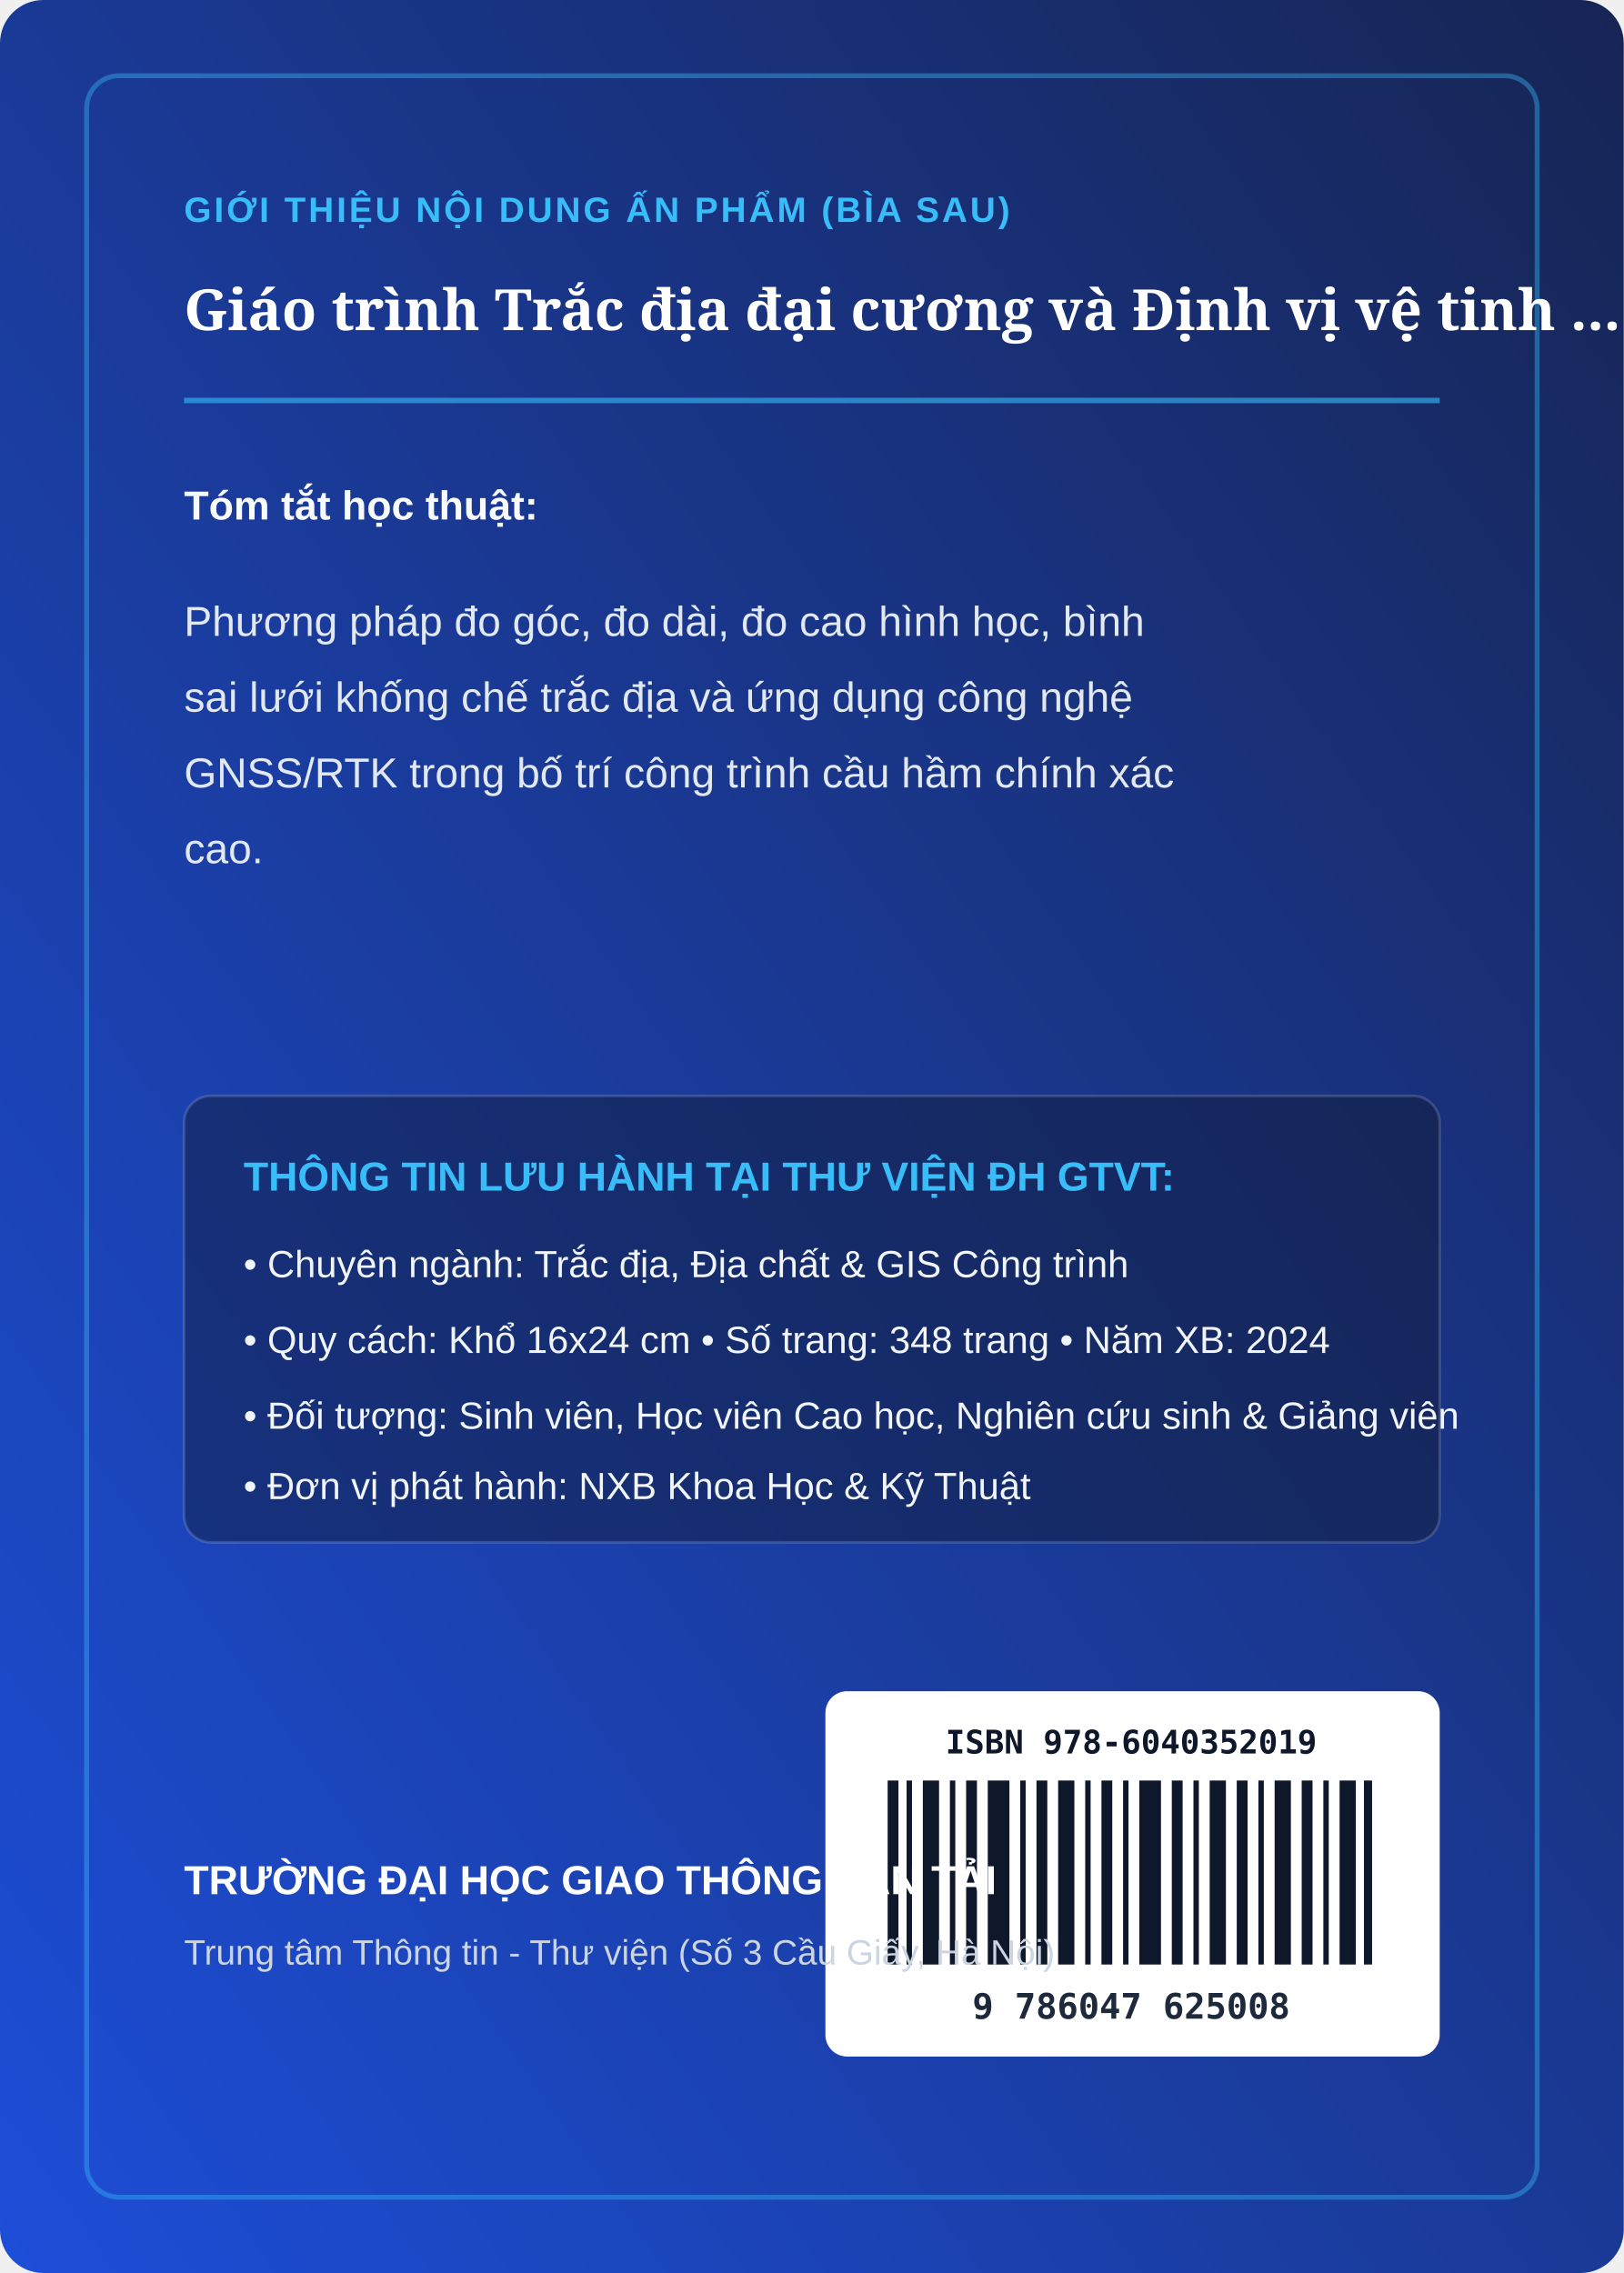
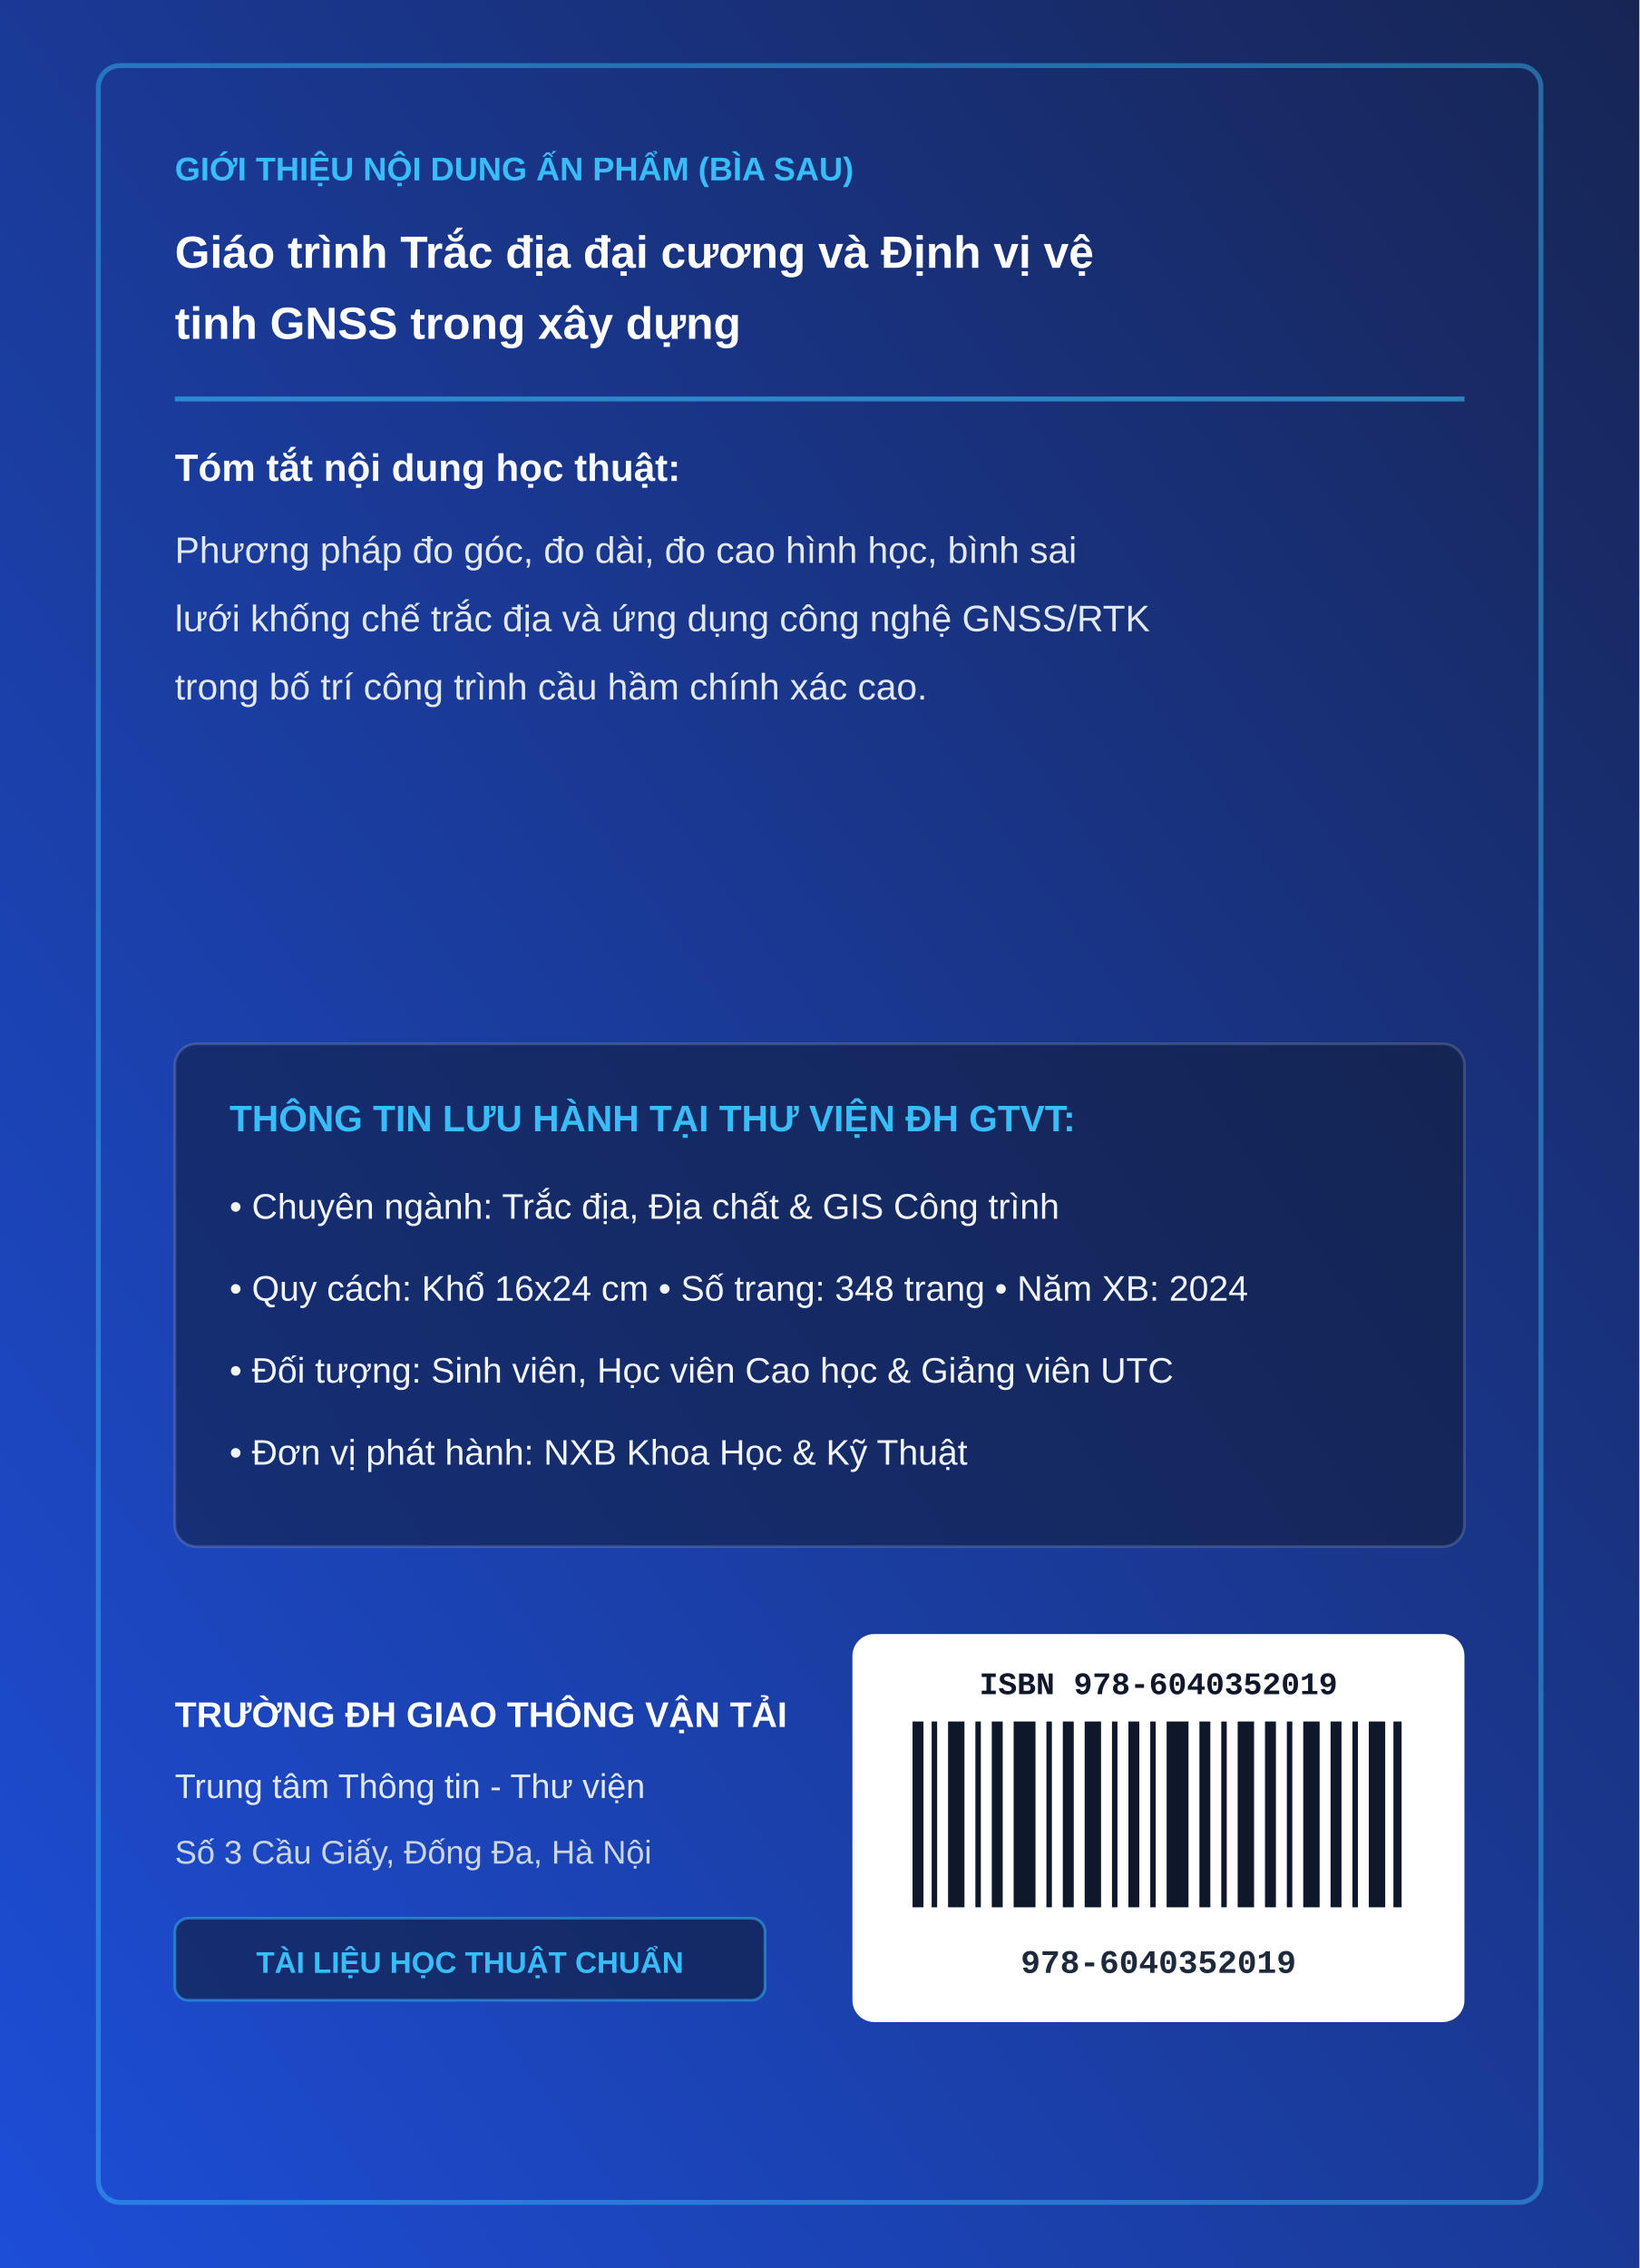
- <svg xmlns="http://www.w3.org/2000/svg" viewBox="0 0 600 840" width="600" height="840">
+ <svg xmlns="http://www.w3.org/2000/svg" viewBox="0 0 600 830" width="600" height="830">
  <defs>
    <linearGradient id="bgBack" x1="1" y1="0" x2="0" y2="1">
      <stop offset="0%" stop-color="#172554" />
      <stop offset="100%" stop-color="#1D4ED8" />
    </linearGradient>
+     <clipPath id="backClip">
+       <rect x="40" y="28" width="520" height="774" rx="8" />
+     </clipPath>
  </defs>
-   <rect width="600" height="840" rx="16" fill="url(#bgBack)" />
-   <rect x="32" y="28" width="536" height="784" rx="12" fill="none" stroke="#38BDF8" stroke-width="1.8" stroke-opacity="0.4" />
-   <text x="68" y="82" font-family="Segoe UI, Arial, sans-serif" font-size="13" font-weight="700" fill="#38BDF8" letter-spacing="1">GIỚI THIỆU NỘI DUNG ẤN PHẨM (BÌA SAU)</text>
-   <text x="68" y="122" font-family="Georgia, serif" font-size="21" font-weight="700" fill="#FFFFFF">Giáo trình Trắc địa đại cương và Định vị vệ tinh ...</text>
-   <line x1="68" y1="148" x2="532" y2="148" stroke="#38BDF8" stroke-width="2" stroke-opacity="0.6" />
-   <text x="68" y="192" font-family="Segoe UI, Arial, sans-serif" font-size="15" font-weight="700" fill="#F8FAFC">Tóm tắt học thuật:</text>
-   <text x="68" y="235" font-family="Segoe UI, Arial, sans-serif" font-size="15.5" fill="#E2E8F0">Phương pháp đo góc, đo dài, đo cao hình học, bình</text>
-   <text x="68" y="263" font-family="Segoe UI, Arial, sans-serif" font-size="15.5" fill="#E2E8F0">sai lưới khống chế trắc địa và ứng dụng công nghệ</text>
-   <text x="68" y="291" font-family="Segoe UI, Arial, sans-serif" font-size="15.5" fill="#E2E8F0">GNSS/RTK trong bố trí công trình cầu hầm chính xác</text>
-   <text x="68" y="319" font-family="Segoe UI, Arial, sans-serif" font-size="15.5" fill="#E2E8F0">cao.</text>
-   <rect x="68" y="405" width="464" height="165" rx="10" fill="#0F172A" fill-opacity="0.42" stroke="#FFFFFF" stroke-opacity="0.15" />
-   <text x="90" y="440" font-family="Segoe UI, Arial, sans-serif" font-size="15" font-weight="700" fill="#38BDF8">THÔNG TIN LƯU HÀNH TẠI THƯ VIỆN ĐH GTVT:</text>
-   <text x="90" y="472" font-family="Segoe UI, Arial, sans-serif" font-size="14" fill="#F1F5F9">• Chuyên ngành: Trắc địa, Địa chất &amp; GIS Công trình</text>
-   <text x="90" y="500" font-family="Segoe UI, Arial, sans-serif" font-size="14" fill="#F1F5F9">• Quy cách: Khổ 16x24 cm • Số trang: 348 trang • Năm XB: 2024</text>
-   <text x="90" y="528" font-family="Segoe UI, Arial, sans-serif" font-size="14" fill="#F1F5F9">• Đối tượng: Sinh viên, Học viên Cao học, Nghiên cứu sinh &amp; Giảng viên</text>
-   <text x="90" y="554" font-family="Segoe UI, Arial, sans-serif" font-size="14" fill="#F1F5F9">• Đơn vị phát hành: NXB Khoa Học &amp; Kỹ Thuật</text>
-   <rect x="305" y="625" width="227" height="135" rx="8" fill="#FFFFFF" />
-   <text x="418" y="648" font-family="Consolas, monospace" font-size="12" font-weight="700" fill="#0F172A" text-anchor="middle">ISBN 978-6040352019</text>
-   <g fill="#0F172A" transform="translate(328, 658)">
-     <rect x="0" y="0" width="4" height="68" />
-     <rect x="7" y="0" width="2" height="68" />
-     <rect x="13" y="0" width="6" height="68" />
-     <rect x="23" y="0" width="2" height="68" />
-     <rect x="29" y="0" width="4" height="68" />
-     <rect x="37" y="0" width="8" height="68" />
-     <rect x="49" y="0" width="2" height="68" />
-     <rect x="55" y="0" width="4" height="68" />
-     <rect x="63" y="0" width="6" height="68" />
-     <rect x="73" y="0" width="2" height="68" />
-     <rect x="79" y="0" width="4" height="68" />
-     <rect x="87" y="0" width="2" height="68" />
-     <rect x="93" y="0" width="8" height="68" />
-     <rect x="105" y="0" width="4" height="68" />
-     <rect x="113" y="0" width="2" height="68" />
-     <rect x="119" y="0" width="6" height="68" />
-     <rect x="129" y="0" width="4" height="68" />
-     <rect x="137" y="0" width="2" height="68" />
-     <rect x="143" y="0" width="6" height="68" />
-     <rect x="153" y="0" width="4" height="68" />
-     <rect x="161" y="0" width="2" height="68" />
-     <rect x="167" y="0" width="6" height="68" />
-     <rect x="176" y="0" width="3" height="68" />
+   <rect width="600" height="830" fill="url(#bgBack)" />
+   <rect x="36" y="24" width="528" height="782" rx="8" fill="none" stroke="#38BDF8" stroke-width="1.8" stroke-opacity="0.45" />
+   <g clip-path="url(#backClip)">
+     <text x="64" y="66" font-family="'Segoe UI', Arial, sans-serif" font-size="12" font-weight="700" fill="#38BDF8">GIỚI THIỆU NỘI DUNG ẤN PHẨM (BÌA SAU)</text>
+     <text x="64" y="98" font-family="'Segoe UI', Arial, sans-serif" font-size="16.5" font-weight="700" fill="#FFFFFF">Giáo trình Trắc địa đại cương và Định vị vệ</text>
+     <text x="64" y="124" font-family="'Segoe UI', Arial, sans-serif" font-size="16.5" font-weight="700" fill="#FFFFFF">tinh GNSS trong xây dựng</text>
+     <line x1="64" y1="146" x2="536" y2="146" stroke="#38BDF8" stroke-width="1.8" stroke-opacity="0.6" />
+     <text x="64" y="176" font-family="'Segoe UI', Arial, sans-serif" font-size="14" font-weight="700" fill="#F8FAFC">Tóm tắt nội dung học thuật:</text>
+     <text x="64" y="206" font-family="'Segoe UI', Arial, sans-serif" font-size="13.5" fill="#E2E8F0">Phương pháp đo góc, đo dài, đo cao hình học, bình sai</text>
+     <text x="64" y="231" font-family="'Segoe UI', Arial, sans-serif" font-size="13.5" fill="#E2E8F0">lưới khống chế trắc địa và ứng dụng công nghệ GNSS/RTK</text>
+     <text x="64" y="256" font-family="'Segoe UI', Arial, sans-serif" font-size="13.5" fill="#E2E8F0">trong bố trí công trình cầu hầm chính xác cao.</text>
+     <rect x="64" y="382" width="472" height="184" rx="8" fill="#0F172A" fill-opacity="0.48" stroke="#FFFFFF" stroke-opacity="0.16" />
+     <text x="84" y="414" font-family="'Segoe UI', Arial, sans-serif" font-size="13.5" font-weight="700" fill="#38BDF8">THÔNG TIN LƯU HÀNH TẠI THƯ VIỆN ĐH GTVT:</text>
+     <text x="84" y="446" font-family="'Segoe UI', Arial, sans-serif" font-size="13" fill="#F1F5F9">• Chuyên ngành: Trắc địa, Địa chất &amp; GIS Công trình</text>
+     <text x="84" y="476" font-family="'Segoe UI', Arial, sans-serif" font-size="13" fill="#F1F5F9">• Quy cách: Khổ 16x24 cm • Số trang: 348 trang • Năm XB: 2024</text>
+     <text x="84" y="506" font-family="'Segoe UI', Arial, sans-serif" font-size="13" fill="#F1F5F9">• Đối tượng: Sinh viên, Học viên Cao học &amp; Giảng viên UTC</text>
+     <text x="84" y="536" font-family="'Segoe UI', Arial, sans-serif" font-size="13" fill="#F1F5F9">• Đơn vị phát hành: NXB Khoa Học &amp; Kỹ Thuật</text>
+     <text x="64" y="632" font-family="'Segoe UI', Arial, sans-serif" font-size="13" font-weight="700" fill="#FFFFFF">TRƯỜNG ĐH GIAO THÔNG VẬN TẢI</text>
+     <text x="64" y="658" font-family="'Segoe UI', Arial, sans-serif" font-size="12.5" fill="#E2E8F0">Trung tâm Thông tin - Thư viện</text>
+     <text x="64" y="682" font-family="'Segoe UI', Arial, sans-serif" font-size="12" fill="#CBD5E1">Số 3 Cầu Giấy, Đống Đa, Hà Nội</text>
+     <rect x="64" y="702" width="216" height="30" rx="5" fill="#0F172A" fill-opacity="0.55" stroke="#38BDF8" stroke-opacity="0.5" />
+     <text x="172" y="722" font-family="'Segoe UI', Arial, sans-serif" font-size="11" font-weight="700" fill="#38BDF8" text-anchor="middle">TÀI LIỆU HỌC THUẬT CHUẨN</text>
+     <rect x="312" y="598" width="224" height="142" rx="8" fill="#FFFFFF" />
+     <text x="424" y="620" font-family="Consolas, 'Courier New', monospace" font-size="11.5" font-weight="700" fill="#0F172A" text-anchor="middle">ISBN 978-6040352019</text>
+     <g fill="#0F172A" transform="translate(334, 630)">
+       <rect x="0" y="0" width="4" height="68" />
+       <rect x="7" y="0" width="2" height="68" />
+       <rect x="13" y="0" width="6" height="68" />
+       <rect x="23" y="0" width="2" height="68" />
+       <rect x="29" y="0" width="4" height="68" />
+       <rect x="37" y="0" width="8" height="68" />
+       <rect x="49" y="0" width="2" height="68" />
+       <rect x="55" y="0" width="4" height="68" />
+       <rect x="63" y="0" width="6" height="68" />
+       <rect x="73" y="0" width="2" height="68" />
+       <rect x="79" y="0" width="4" height="68" />
+       <rect x="87" y="0" width="2" height="68" />
+       <rect x="93" y="0" width="8" height="68" />
+       <rect x="105" y="0" width="4" height="68" />
+       <rect x="113" y="0" width="2" height="68" />
+       <rect x="119" y="0" width="6" height="68" />
+       <rect x="129" y="0" width="4" height="68" />
+       <rect x="137" y="0" width="2" height="68" />
+       <rect x="143" y="0" width="6" height="68" />
+       <rect x="153" y="0" width="4" height="68" />
+       <rect x="161" y="0" width="2" height="68" />
+       <rect x="167" y="0" width="6" height="68" />
+       <rect x="176" y="0" width="3" height="68" />
+     </g>
+     <text x="424" y="722" font-family="Consolas, 'Courier New', monospace" font-size="12" font-weight="700" fill="#1E293B" text-anchor="middle">978-6040352019</text>
  </g>
-   <text x="418" y="746" font-family="Consolas, monospace" font-size="13" font-weight="700" fill="#1E293B" text-anchor="middle">9 786047 625008</text>
-   <text x="68" y="700" font-family="Segoe UI, Arial, sans-serif" font-size="15" font-weight="700" fill="#FFFFFF">TRƯỜNG ĐẠI HỌC GIAO THÔNG VẬN TẢI</text>
-   <text x="68" y="726" font-family="Segoe UI, Arial, sans-serif" font-size="13" fill="#CBD5E1">Trung tâm Thông tin - Thư viện (Số 3 Cầu Giấy, Hà Nội)</text>
</svg>
